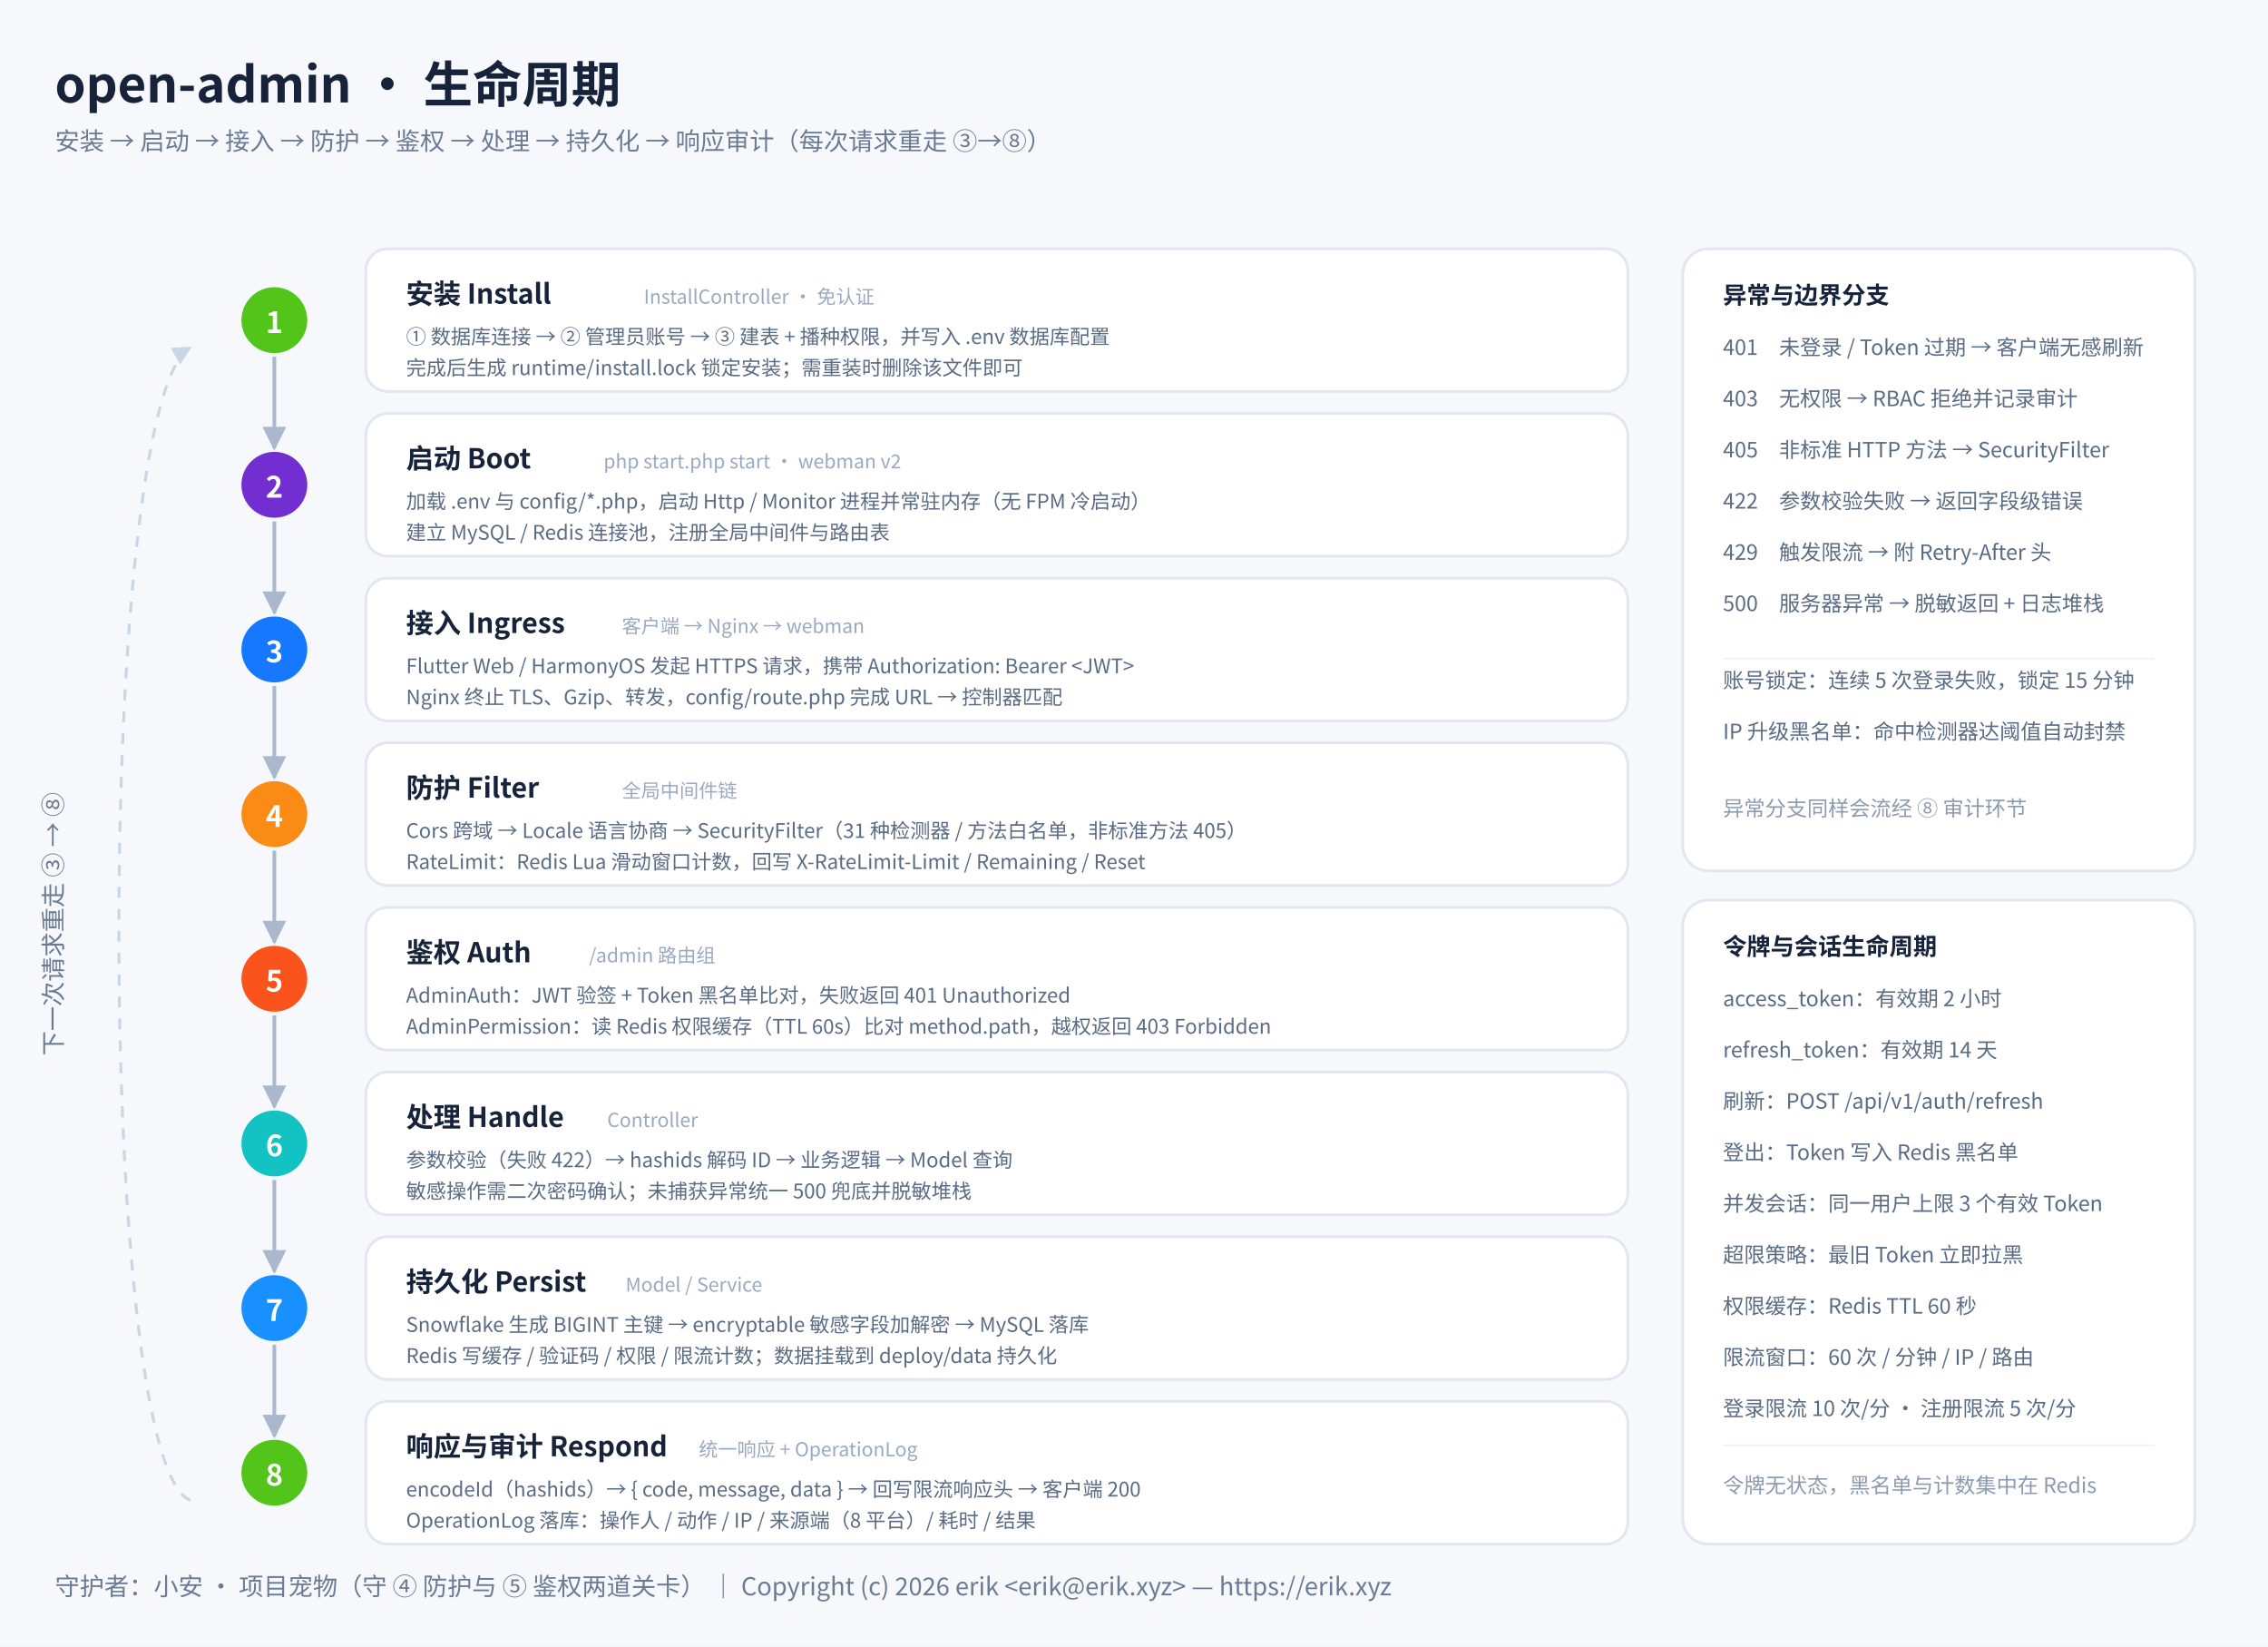
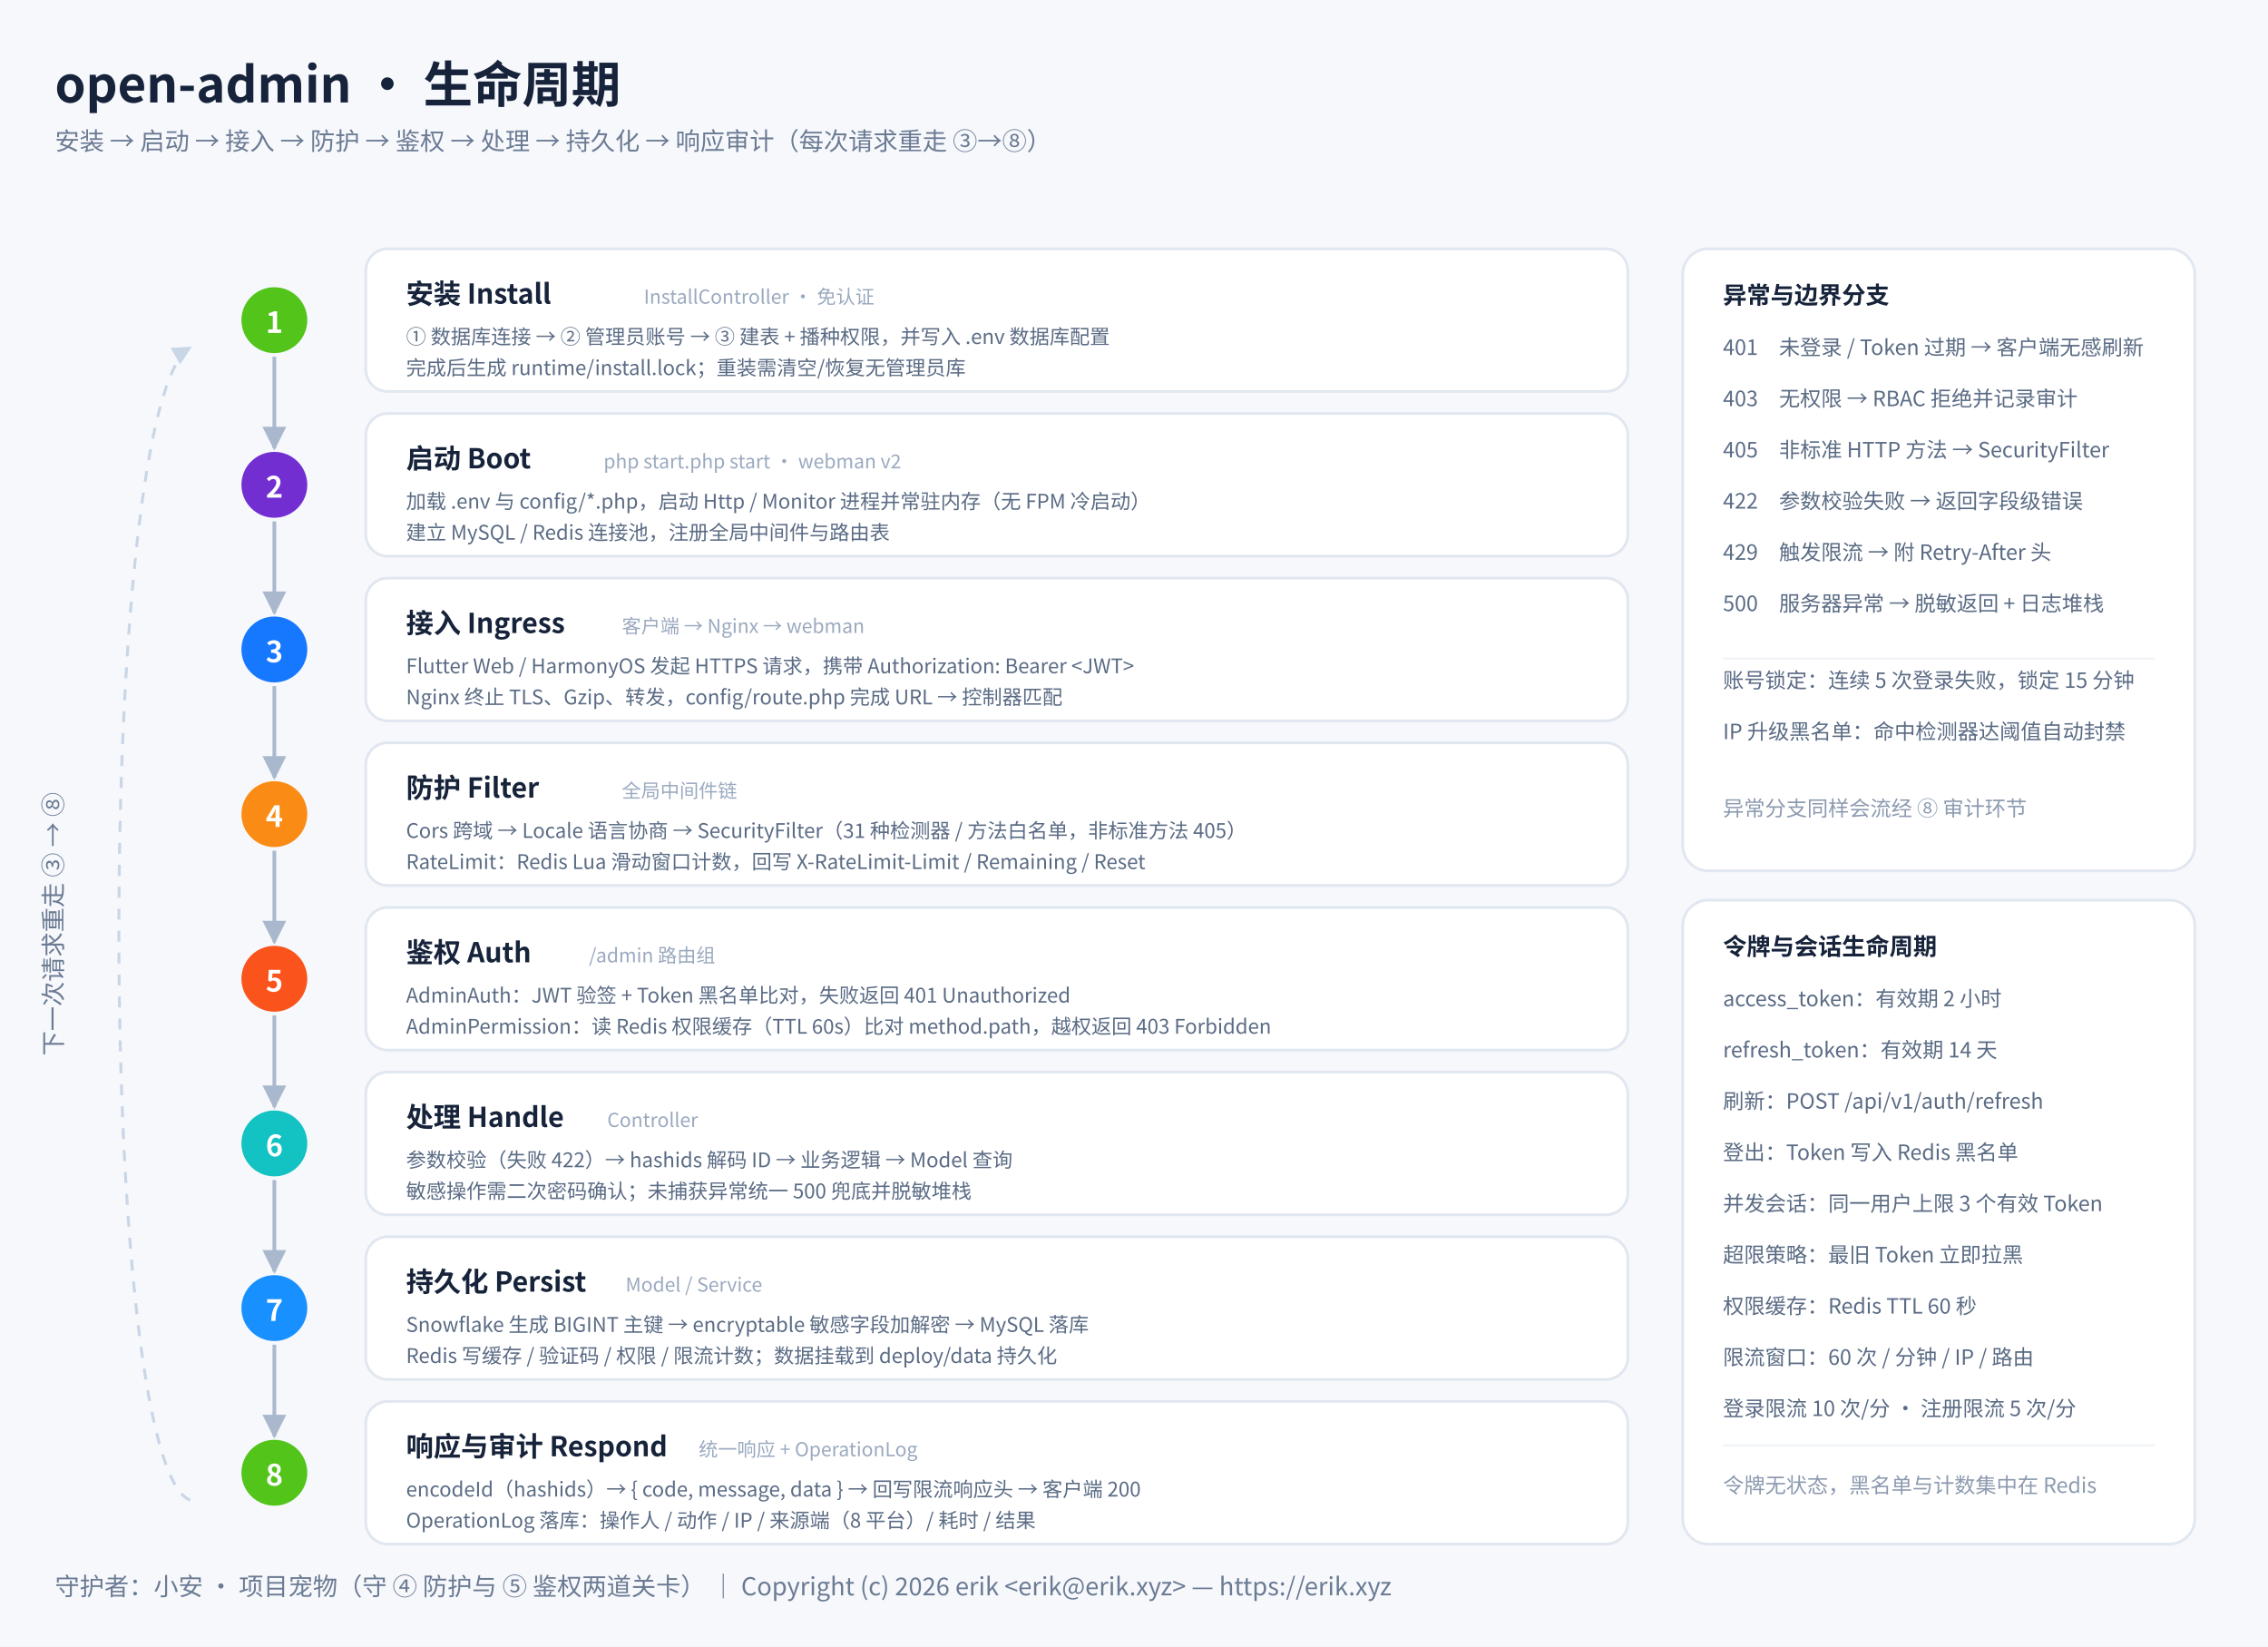
<svg xmlns="http://www.w3.org/2000/svg" viewBox="0 0 1240 900" width="1240" height="900" role="img" aria-label="open-admin 生命周期图">
  <defs>
    <marker id="lcArw" viewBox="0 0 10 10" refX="9" refY="5" markerWidth="6.5" markerHeight="6.5" orient="auto-start-reverse">
      <path d="M 0 0 L 10 5 L 0 10 z" fill="#A9B8CD" />
    </marker>
    <marker id="lcArwSoft" viewBox="0 0 10 10" refX="9" refY="5" markerWidth="6.5" markerHeight="6.5" orient="auto-start-reverse">
      <path d="M 0 0 L 10 5 L 0 10 z" fill="#C9D6E6" />
    </marker>
    <style>
      text { font-family: system-ui, -apple-system, "PingFang SC", "Microsoft YaHei", "Noto Sans CJK SC", "Segoe UI", sans-serif; }
      .t1 { font-size: 27px; font-weight: 700; fill: #16233A; }
      .t2 { font-size: 13.5px; fill: #6B7B93; }
      .card { fill: #FFFFFF; stroke: #E1E7F0; stroke-width: 1.5; }
      .sTitle { font-size: 15px; font-weight: 700; fill: #16233A; }
      .sWhere { font-size: 10.5px; fill: #9AA9BF; }
      .sItem { font-size: 11px; fill: #5A6B84; }
      .badge { font-size: 16px; font-weight: 700; fill: #FFFFFF; }
      .railT { font-size: 13px; font-weight: 700; fill: #16233A; }
      .railI { font-size: 11.5px; fill: #5A6B84; }
      .ctr { text-anchor: middle; }
    </style>
  </defs>
  <rect width="1240" height="900" fill="#F6F8FC" />
  <text class="t1" x="30" y="56">open-admin · 生命周期</text>
  <text class="t2" x="30" y="82">安装 → 启动 → 接入 → 防护 → 鉴权 → 处理 → 持久化 → 响应审计（每次请求重走 ③→⑧）</text>
  <path d="M 104 820 C 52 800 52 220 104 190" fill="none" stroke="#C9D6E6" stroke-width="1.6" stroke-dasharray="6 6" marker-end="url(#lcArwSoft)" />
  <text class="t2" x="34" y="505" text-anchor="middle" font-size="10.5" fill="#9AA9BF" transform="rotate(-90 34 505)">下一次请求重走 ③ → ⑧</text>
  <circle cx="150" cy="175" r="18" fill="#52C41A" />
  <text class="badge ctr" x="150" y="182">1</text>
  <rect class="card" x="200" y="136" width="690" height="78" rx="12" />
  <text class="sTitle" x="222" y="166">安装 Install</text>
  <text class="sWhere" x="352" y="166">InstallController · 免认证</text>
  <text class="sItem" x="222" y="188">① 数据库连接 → ② 管理员账号 → ③ 建表 + 播种权限，并写入 .env 数据库配置</text>
-   <text class="sItem" x="222" y="205">完成后生成 runtime/install.lock 锁定安装；需重装时删除该文件即可</text>
+   <text class="sItem" x="222" y="205">完成后生成 runtime/install.lock；重装需清空/恢复无管理员库</text>
  <path d="M 150 195 L 150 245" stroke="#A9B8CD" stroke-width="2" marker-end="url(#lcArw)" />
  <circle cx="150" cy="265" r="18" fill="#722ED1" />
  <text class="badge ctr" x="150" y="272">2</text>
  <rect class="card" x="200" y="226" width="690" height="78" rx="12" />
  <text class="sTitle" x="222" y="256">启动 Boot</text>
  <text class="sWhere" x="330" y="256">php start.php start · webman v2</text>
  <text class="sItem" x="222" y="278">加载 .env 与 config/*.php，启动 Http / Monitor 进程并常驻内存（无 FPM 冷启动）</text>
  <text class="sItem" x="222" y="295">建立 MySQL / Redis 连接池，注册全局中间件与路由表</text>
  <path d="M 150 285 L 150 335" stroke="#A9B8CD" stroke-width="2" marker-end="url(#lcArw)" />
  <circle cx="150" cy="355" r="18" fill="#1677FF" />
  <text class="badge ctr" x="150" y="362">3</text>
  <rect class="card" x="200" y="316" width="690" height="78" rx="12" />
  <text class="sTitle" x="222" y="346">接入 Ingress</text>
  <text class="sWhere" x="340" y="346">客户端 → Nginx → webman</text>
  <text class="sItem" x="222" y="368">Flutter Web / HarmonyOS 发起 HTTPS 请求，携带 Authorization: Bearer &lt;JWT&gt;</text>
  <text class="sItem" x="222" y="385">Nginx 终止 TLS、Gzip、转发，config/route.php 完成 URL → 控制器匹配</text>
  <path d="M 150 375 L 150 425" stroke="#A9B8CD" stroke-width="2" marker-end="url(#lcArw)" />
  <circle cx="150" cy="445" r="18" fill="#FA8C16" />
  <text class="badge ctr" x="150" y="452">4</text>
  <rect class="card" x="200" y="406" width="690" height="78" rx="12" />
  <text class="sTitle" x="222" y="436">防护 Filter</text>
  <text class="sWhere" x="340" y="436">全局中间件链</text>
  <text class="sItem" x="222" y="458">Cors 跨域 → Locale 语言协商 → SecurityFilter（31 种检测器 / 方法白名单，非标准方法 405）</text>
  <text class="sItem" x="222" y="475">RateLimit：Redis Lua 滑动窗口计数，回写 X-RateLimit-Limit / Remaining / Reset</text>
  <path d="M 150 465 L 150 515" stroke="#A9B8CD" stroke-width="2" marker-end="url(#lcArw)" />
  <circle cx="150" cy="535" r="18" fill="#FA541C" />
  <text class="badge ctr" x="150" y="542">5</text>
  <rect class="card" x="200" y="496" width="690" height="78" rx="12" />
  <text class="sTitle" x="222" y="526">鉴权 Auth</text>
  <text class="sWhere" x="322" y="526">/admin 路由组</text>
  <text class="sItem" x="222" y="548">AdminAuth：JWT 验签 + Token 黑名单比对，失败返回 401 Unauthorized</text>
  <text class="sItem" x="222" y="565">AdminPermission：读 Redis 权限缓存（TTL 60s）比对 method.path，越权返回 403 Forbidden</text>
  <path d="M 150 555 L 150 605" stroke="#A9B8CD" stroke-width="2" marker-end="url(#lcArw)" />
  <circle cx="150" cy="625" r="18" fill="#13C2C2" />
  <text class="badge ctr" x="150" y="632">6</text>
  <rect class="card" x="200" y="586" width="690" height="78" rx="12" />
  <text class="sTitle" x="222" y="616">处理 Handle</text>
  <text class="sWhere" x="332" y="616">Controller</text>
  <text class="sItem" x="222" y="638">参数校验（失败 422）→ hashids 解码 ID → 业务逻辑 → Model 查询</text>
  <text class="sItem" x="222" y="655">敏感操作需二次密码确认；未捕获异常统一 500 兜底并脱敏堆栈</text>
  <path d="M 150 645 L 150 695" stroke="#A9B8CD" stroke-width="2" marker-end="url(#lcArw)" />
  <circle cx="150" cy="715" r="18" fill="#1890FF" />
  <text class="badge ctr" x="150" y="722">7</text>
  <rect class="card" x="200" y="676" width="690" height="78" rx="12" />
  <text class="sTitle" x="222" y="706">持久化 Persist</text>
  <text class="sWhere" x="342" y="706">Model / Service</text>
  <text class="sItem" x="222" y="728">Snowflake 生成 BIGINT 主键 → encryptable 敏感字段加解密 → MySQL 落库</text>
  <text class="sItem" x="222" y="745">Redis 写缓存 / 验证码 / 权限 / 限流计数；数据挂载到 deploy/data 持久化</text>
  <path d="M 150 735 L 150 785" stroke="#A9B8CD" stroke-width="2" marker-end="url(#lcArw)" />
  <circle cx="150" cy="805" r="18" fill="#52C41A" />
  <text class="badge ctr" x="150" y="812">8</text>
  <rect class="card" x="200" y="766" width="690" height="78" rx="12" />
  <text class="sTitle" x="222" y="796">响应与审计 Respond</text>
  <text class="sWhere" x="382" y="796">统一响应 + OperationLog</text>
  <text class="sItem" x="222" y="818">encodeId（hashids）→ { code, message, data } → 回写限流响应头 → 客户端 200</text>
  <text class="sItem" x="222" y="835">OperationLog 落库：操作人 / 动作 / IP / 来源端（8 平台）/ 耗时 / 结果</text>
  <rect class="card" x="920" y="136" width="280" height="340" rx="14" stroke="#FFD8BF" />
  <text class="railT" x="942" y="166" fill="#AD4E00">异常与边界分支</text>
  <g class="railI">
    <text x="942" y="194">401　未登录 / Token 过期 → 客户端无感刷新</text>
    <text x="942" y="222">403　无权限 → RBAC 拒绝并记录审计</text>
    <text x="942" y="250">405　非标准 HTTP 方法 → SecurityFilter</text>
    <text x="942" y="278">422　参数校验失败 → 返回字段级错误</text>
    <text x="942" y="306">429　触发限流 → 附 Retry-After 头</text>
    <text x="942" y="334">500　服务器异常 → 脱敏返回 + 日志堆栈</text>
    <text x="942" y="376">账号锁定：连续 5 次登录失败，锁定 15 分钟</text>
    <text x="942" y="404">IP 升级黑名单：命中检测器达阈值自动封禁</text>
    <text x="942" y="446" fill="#8C9AAF">异常分支同样会流经 ⑧ 审计环节</text>
  </g>
  <line x1="942" y1="360" x2="1178" y2="360" stroke="#EEF2F7" />
  <rect class="card" x="920" y="492" width="280" height="352" rx="14" stroke="#BEDAFF" />
  <text class="railT" x="942" y="522" fill="#1677FF">令牌与会话生命周期</text>
  <g class="railI">
    <text x="942" y="550">access_token：有效期 2 小时</text>
    <text x="942" y="578">refresh_token：有效期 14 天</text>
    <text x="942" y="606">刷新：POST /api/v1/auth/refresh</text>
    <text x="942" y="634">登出：Token 写入 Redis 黑名单</text>
    <text x="942" y="662">并发会话：同一用户上限 3 个有效 Token</text>
    <text x="942" y="690">超限策略：最旧 Token 立即拉黑</text>
    <text x="942" y="718">权限缓存：Redis TTL 60 秒</text>
    <text x="942" y="746">限流窗口：60 次 / 分钟 / IP / 路由</text>
    <text x="942" y="774">登录限流 10 次/分 · 注册限流 5 次/分</text>
    <text x="942" y="816" fill="#8C9AAF">令牌无状态，黑名单与计数集中在 Redis</text>
  </g>
  <line x1="942" y1="790" x2="1178" y2="790" stroke="#EEF2F7" />
  <text class="t2" x="30" y="872" font-size="11.5">
    守护者：小安 · 项目宠物（守 ④ 防护与 ⑤ 鉴权两道关卡） ｜ Copyright (c) 2026 erik &lt;erik@erik.xyz&gt; — https://erik.xyz
  </text>
</svg>
